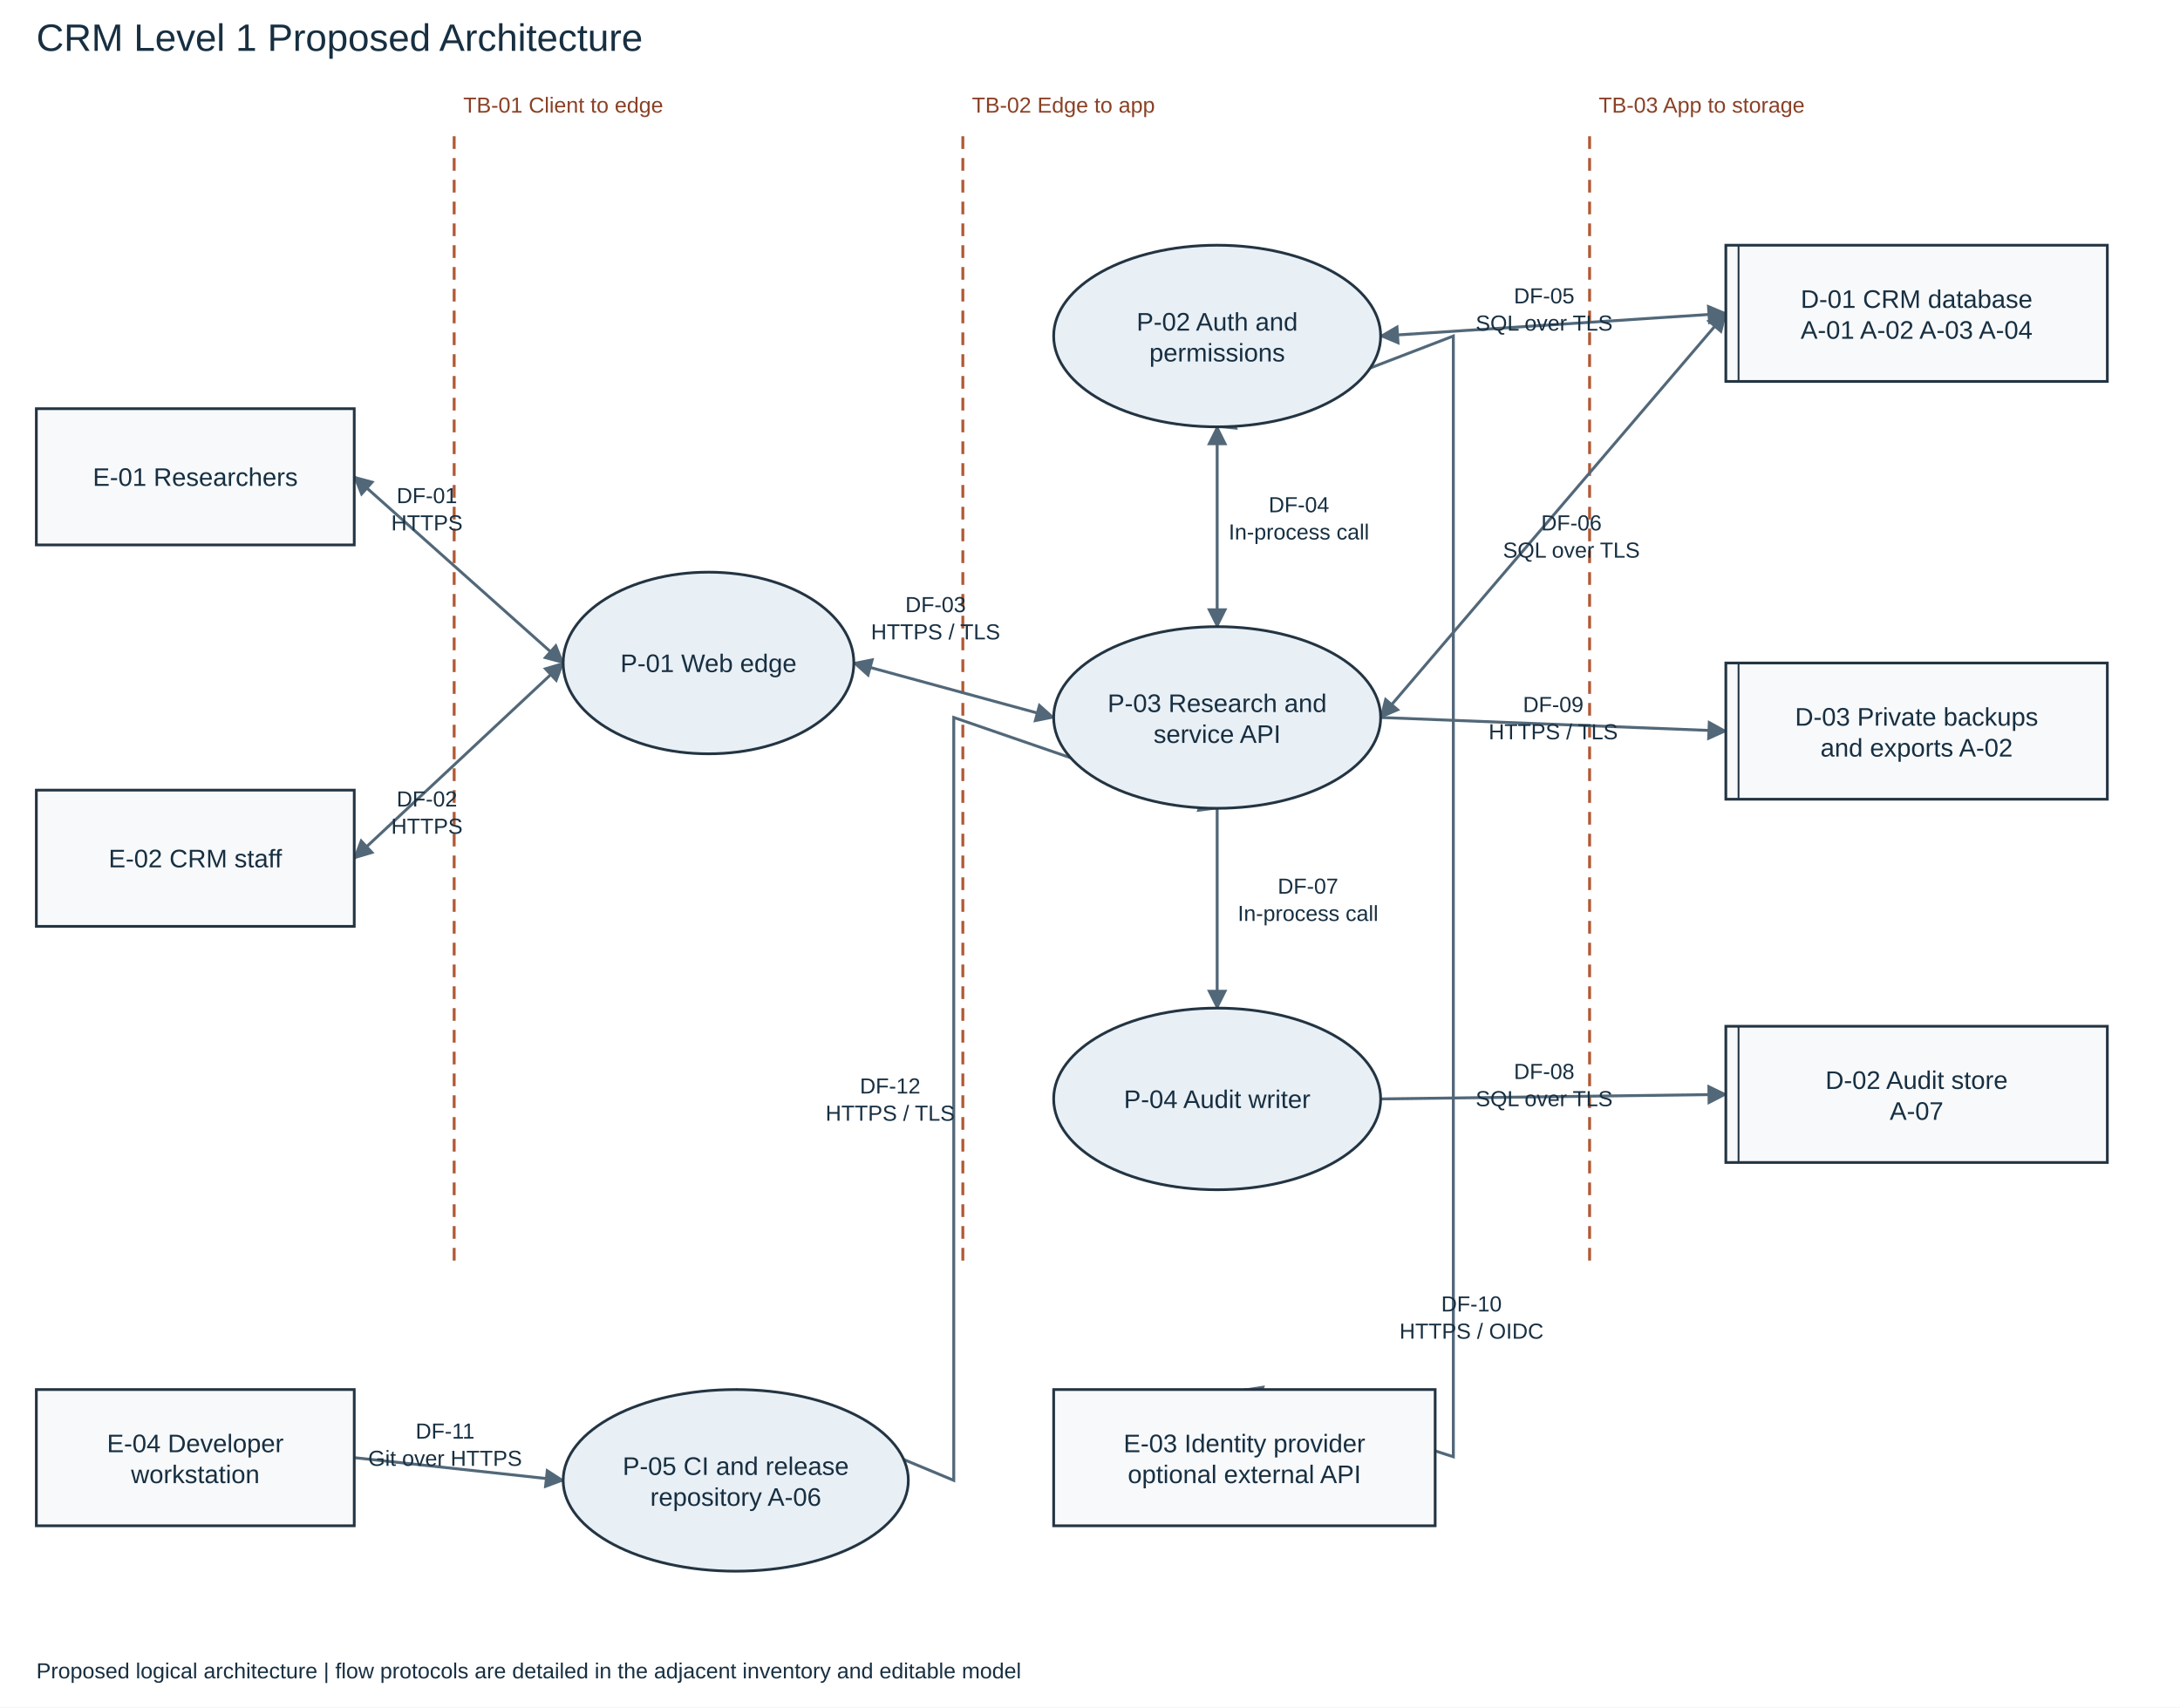
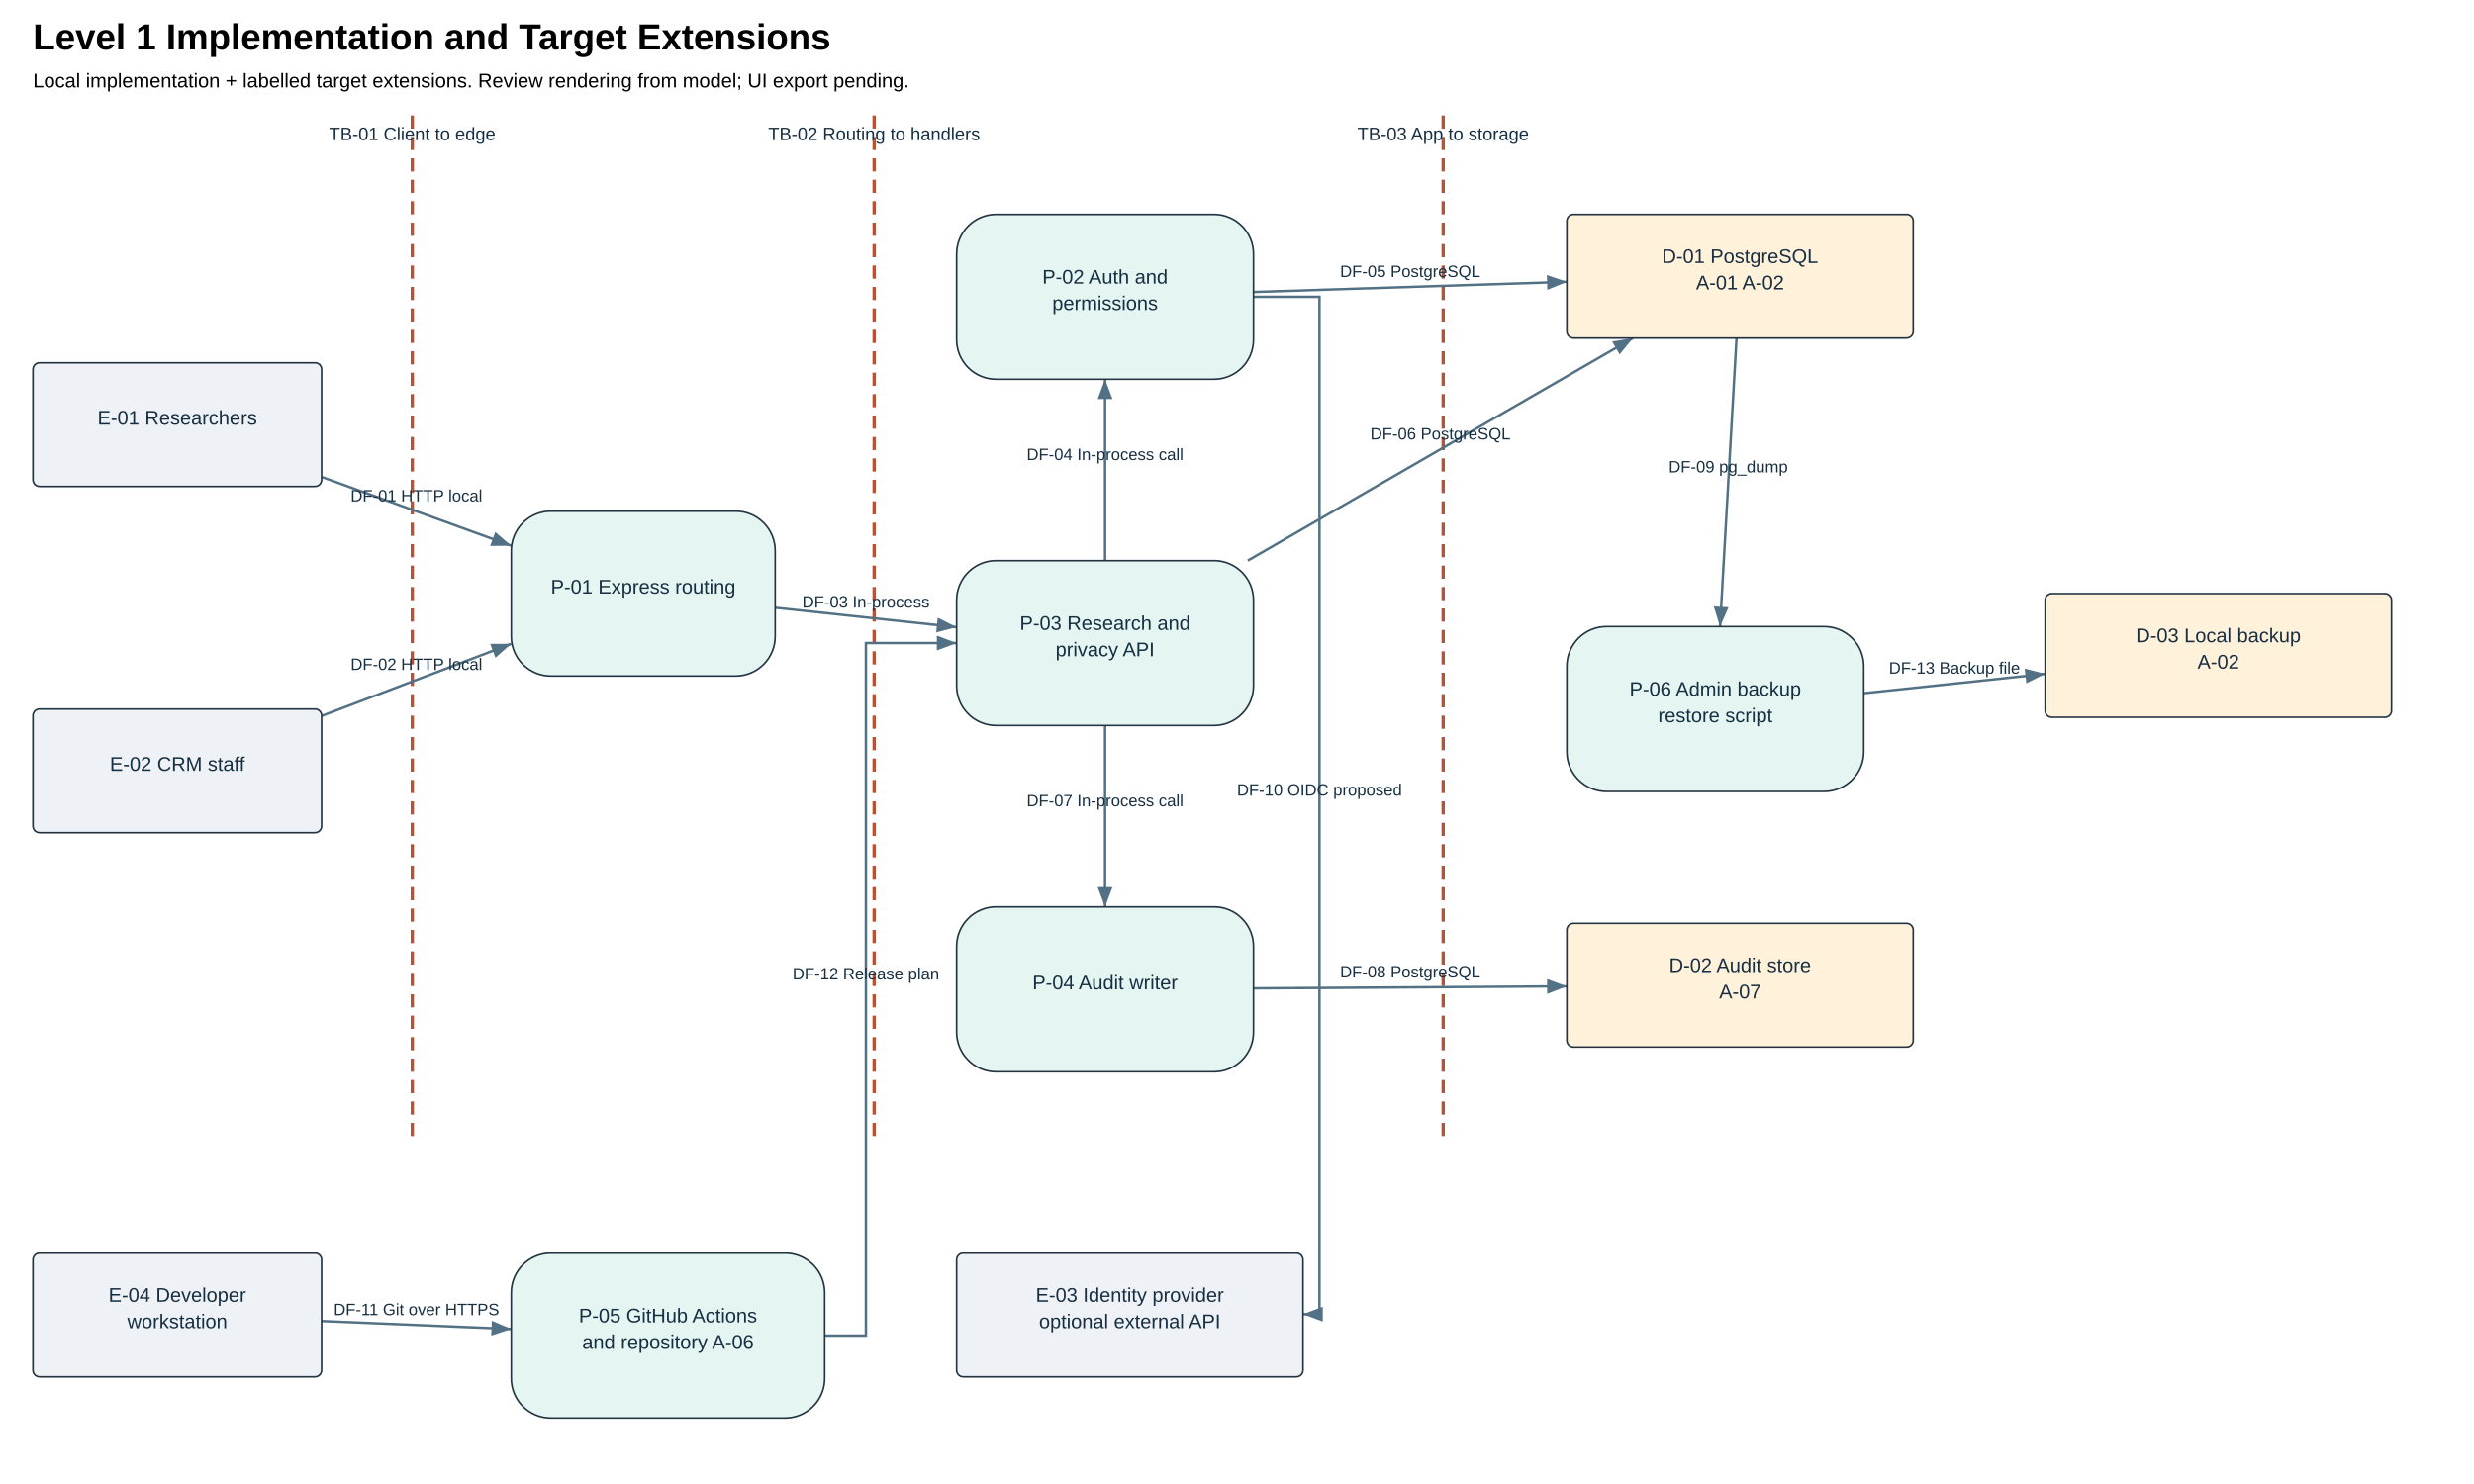
- <svg xmlns="http://www.w3.org/2000/svg" width="1200" height="940" viewBox="0 0 1200 940">
+ <svg xmlns="http://www.w3.org/2000/svg" width="1500" height="900" viewBox="0 -70 1500 900">
+   <rect x="0" y="-70" width="100%" height="100%" fill="white" />
  <defs>
-     <marker id="arrow" viewBox="0 0 10 10" refX="9" refY="5" markerWidth="7" markerHeight="7" orient="auto-start-reverse">
-       <path d="M 0 0 L 10 5 L 0 10 z" fill="#526879" />
+     <marker id="arrow" markerWidth="8" markerHeight="6" refX="8" refY="3" orient="auto">
+       <path d="M0,0 L8,3 L0,6" fill="#527184" />
    </marker>
  </defs>
-   <rect width="100%" height="100%" fill="white" />
-   <text x="20" y="28" text-anchor="start" font-family="Arial,sans-serif" font-size="21" fill="#172f41">CRM Level 1 Proposed Architecture</text>
-   <polyline points="250,75 250,695" fill="none" stroke="#b25935" stroke-width="1.6" stroke-dasharray="7 5" />
-   <text x="255" y="62" text-anchor="start" font-family="Arial,sans-serif" font-size="12" fill="#8a4025">TB-01 Client to edge</text>
-   <polyline points="530,75 530,695" fill="none" stroke="#b25935" stroke-width="1.6" stroke-dasharray="7 5" />
-   <text x="535" y="62" text-anchor="start" font-family="Arial,sans-serif" font-size="12" fill="#8a4025">TB-02 Edge to app</text>
-   <polyline points="875,75 875,695" fill="none" stroke="#b25935" stroke-width="1.6" stroke-dasharray="7 5" />
-   <text x="880" y="62" text-anchor="start" font-family="Arial,sans-serif" font-size="12" fill="#8a4025">TB-03 App to storage</text>
-   <polyline points="195.0,262.5 310.0,365.0" fill="none" stroke="#526879" stroke-width="1.6" marker-end="url(#arrow)" marker-start="url(#arrow)" />
-   <text x="235" y="277" text-anchor="middle" font-family="Arial,sans-serif" font-size="12" fill="#172f41">DF-01</text>
-   <text x="235" y="292" text-anchor="middle" font-family="Arial,sans-serif" font-size="12" fill="#172f41">HTTPS</text>
-   <polyline points="195.0,472.5 310.0,365.0" fill="none" stroke="#526879" stroke-width="1.6" marker-end="url(#arrow)" marker-start="url(#arrow)" />
-   <text x="235" y="444" text-anchor="middle" font-family="Arial,sans-serif" font-size="12" fill="#172f41">DF-02</text>
-   <text x="235" y="459" text-anchor="middle" font-family="Arial,sans-serif" font-size="12" fill="#172f41">HTTPS</text>
-   <polyline points="470.0,365.0 580.0,395.0" fill="none" stroke="#526879" stroke-width="1.6" marker-end="url(#arrow)" marker-start="url(#arrow)" />
-   <text x="515" y="337" text-anchor="middle" font-family="Arial,sans-serif" font-size="12" fill="#172f41">DF-03</text>
-   <text x="515" y="352" text-anchor="middle" font-family="Arial,sans-serif" font-size="12" fill="#172f41">HTTPS / TLS</text>
-   <polyline points="670.0,345.0 670.0,235.0" fill="none" stroke="#526879" stroke-width="1.6" marker-end="url(#arrow)" marker-start="url(#arrow)" />
-   <text x="715" y="282" text-anchor="middle" font-family="Arial,sans-serif" font-size="12" fill="#172f41">DF-04</text>
-   <text x="715" y="297" text-anchor="middle" font-family="Arial,sans-serif" font-size="12" fill="#172f41">In-process call</text>
-   <polyline points="760.0,185.0 950.0,172.5" fill="none" stroke="#526879" stroke-width="1.6" marker-end="url(#arrow)" marker-start="url(#arrow)" />
-   <text x="850" y="167" text-anchor="middle" font-family="Arial,sans-serif" font-size="12" fill="#172f41">DF-05</text>
-   <text x="850" y="182" text-anchor="middle" font-family="Arial,sans-serif" font-size="12" fill="#172f41">SQL over TLS</text>
-   <polyline points="760.0,395.0 950.0,172.5" fill="none" stroke="#526879" stroke-width="1.6" marker-end="url(#arrow)" marker-start="url(#arrow)" />
-   <text x="865" y="292" text-anchor="middle" font-family="Arial,sans-serif" font-size="12" fill="#172f41">DF-06</text>
-   <text x="865" y="307" text-anchor="middle" font-family="Arial,sans-serif" font-size="12" fill="#172f41">SQL over TLS</text>
-   <polyline points="670.0,445.0 670.0,555.0" fill="none" stroke="#526879" stroke-width="1.6" marker-end="url(#arrow)" />
-   <text x="720" y="492" text-anchor="middle" font-family="Arial,sans-serif" font-size="12" fill="#172f41">DF-07</text>
-   <text x="720" y="507" text-anchor="middle" font-family="Arial,sans-serif" font-size="12" fill="#172f41">In-process call</text>
-   <polyline points="760.0,605.0 950.0,602.5" fill="none" stroke="#526879" stroke-width="1.6" marker-end="url(#arrow)" />
-   <text x="850" y="594" text-anchor="middle" font-family="Arial,sans-serif" font-size="12" fill="#172f41">DF-08</text>
-   <text x="850" y="609" text-anchor="middle" font-family="Arial,sans-serif" font-size="12" fill="#172f41">SQL over TLS</text>
-   <polyline points="760.0,395.0 950.0,402.5" fill="none" stroke="#526879" stroke-width="1.6" marker-end="url(#arrow)" />
-   <text x="855" y="392" text-anchor="middle" font-family="Arial,sans-serif" font-size="12" fill="#172f41">DF-09</text>
-   <text x="855" y="407" text-anchor="middle" font-family="Arial,sans-serif" font-size="12" fill="#172f41">HTTPS / TLS</text>
-   <polyline points="670.0,235.0 800,185 800,802 685.0,765.0" fill="none" stroke="#526879" stroke-width="1.6" marker-end="url(#arrow)" marker-start="url(#arrow)" />
-   <text x="810" y="722" text-anchor="middle" font-family="Arial,sans-serif" font-size="12" fill="#172f41">DF-10</text>
-   <text x="810" y="737" text-anchor="middle" font-family="Arial,sans-serif" font-size="12" fill="#172f41">HTTPS / OIDC</text>
-   <polyline points="195.0,802.5 310.0,815.0" fill="none" stroke="#526879" stroke-width="1.6" marker-end="url(#arrow)" />
-   <text x="245" y="792" text-anchor="middle" font-family="Arial,sans-serif" font-size="12" fill="#172f41">DF-11</text>
-   <text x="245" y="807" text-anchor="middle" font-family="Arial,sans-serif" font-size="12" fill="#172f41">Git over HTTPS</text>
-   <polyline points="405.0,765.0 525,815 525,395 670.0,445.0" fill="none" stroke="#526879" stroke-width="1.6" marker-end="url(#arrow)" />
-   <text x="490" y="602" text-anchor="middle" font-family="Arial,sans-serif" font-size="12" fill="#172f41">DF-12</text>
-   <text x="490" y="617" text-anchor="middle" font-family="Arial,sans-serif" font-size="12" fill="#172f41">HTTPS / TLS</text>
-   <rect x="20" y="225" width="175" height="75" fill="#f7f9fb" stroke="#233442" stroke-width="1.5" />
-   <text x="107.5" y="267.5" text-anchor="middle" font-family="Arial,sans-serif" font-size="14" fill="#172f41">E-01 Researchers</text>
-   <rect x="20" y="435" width="175" height="75" fill="#f7f9fb" stroke="#233442" stroke-width="1.5" />
-   <text x="107.5" y="477.5" text-anchor="middle" font-family="Arial,sans-serif" font-size="14" fill="#172f41">E-02 CRM staff</text>
-   <ellipse cx="390.0" cy="365.0" rx="80.0" ry="50.0" fill="#e8eff5" stroke="#233442" stroke-width="1.5" />
-   <text x="390.0" y="370.0" text-anchor="middle" font-family="Arial,sans-serif" font-size="14" fill="#172f41">P-01 Web edge</text>
-   <ellipse cx="670.0" cy="185.0" rx="90.0" ry="50.0" fill="#e8eff5" stroke="#233442" stroke-width="1.5" />
-   <text x="670.0" y="182.0" text-anchor="middle" font-family="Arial,sans-serif" font-size="14" fill="#172f41">P-02 Auth and</text>
-   <text x="670.0" y="199.0" text-anchor="middle" font-family="Arial,sans-serif" font-size="14" fill="#172f41">permissions</text>
-   <ellipse cx="670.0" cy="395.0" rx="90.0" ry="50.0" fill="#e8eff5" stroke="#233442" stroke-width="1.5" />
-   <text x="670.0" y="392.0" text-anchor="middle" font-family="Arial,sans-serif" font-size="14" fill="#172f41">P-03 Research and</text>
-   <text x="670.0" y="409.0" text-anchor="middle" font-family="Arial,sans-serif" font-size="14" fill="#172f41">service API</text>
-   <ellipse cx="670.0" cy="605.0" rx="90.0" ry="50.0" fill="#e8eff5" stroke="#233442" stroke-width="1.5" />
-   <text x="670.0" y="610.0" text-anchor="middle" font-family="Arial,sans-serif" font-size="14" fill="#172f41">P-04 Audit writer</text>
-   <rect x="950" y="135" width="210" height="75" fill="#f7f9fb" stroke="#233442" stroke-width="1.5" />
-   <line x1="957" y1="135" x2="957" y2="210" stroke="#233442" />
-   <text x="1055.0" y="169.5" text-anchor="middle" font-family="Arial,sans-serif" font-size="14" fill="#172f41">D-01 CRM database</text>
-   <text x="1055.0" y="186.5" text-anchor="middle" font-family="Arial,sans-serif" font-size="14" fill="#172f41">A-01 A-02 A-03 A-04</text>
-   <rect x="950" y="565" width="210" height="75" fill="#f7f9fb" stroke="#233442" stroke-width="1.5" />
-   <line x1="957" y1="565" x2="957" y2="640" stroke="#233442" />
-   <text x="1055.0" y="599.5" text-anchor="middle" font-family="Arial,sans-serif" font-size="14" fill="#172f41">D-02 Audit store</text>
-   <text x="1055.0" y="616.5" text-anchor="middle" font-family="Arial,sans-serif" font-size="14" fill="#172f41">A-07</text>
-   <rect x="950" y="365" width="210" height="75" fill="#f7f9fb" stroke="#233442" stroke-width="1.5" />
-   <line x1="957" y1="365" x2="957" y2="440" stroke="#233442" />
-   <text x="1055.0" y="399.5" text-anchor="middle" font-family="Arial,sans-serif" font-size="14" fill="#172f41">D-03 Private backups</text>
-   <text x="1055.0" y="416.5" text-anchor="middle" font-family="Arial,sans-serif" font-size="14" fill="#172f41">and exports A-02</text>
-   <rect x="580" y="765" width="210" height="75" fill="#f7f9fb" stroke="#233442" stroke-width="1.5" />
-   <text x="685.0" y="799.5" text-anchor="middle" font-family="Arial,sans-serif" font-size="14" fill="#172f41">E-03 Identity provider</text>
-   <text x="685.0" y="816.5" text-anchor="middle" font-family="Arial,sans-serif" font-size="14" fill="#172f41">optional external API</text>
-   <rect x="20" y="765" width="175" height="75" fill="#f7f9fb" stroke="#233442" stroke-width="1.5" />
-   <text x="107.5" y="799.5" text-anchor="middle" font-family="Arial,sans-serif" font-size="14" fill="#172f41">E-04 Developer</text>
-   <text x="107.5" y="816.5" text-anchor="middle" font-family="Arial,sans-serif" font-size="14" fill="#172f41">workstation</text>
-   <ellipse cx="405.0" cy="815.0" rx="95.0" ry="50.0" fill="#e8eff5" stroke="#233442" stroke-width="1.5" />
-   <text x="405.0" y="812.0" text-anchor="middle" font-family="Arial,sans-serif" font-size="14" fill="#172f41">P-05 CI and release</text>
-   <text x="405.0" y="829.0" text-anchor="middle" font-family="Arial,sans-serif" font-size="14" fill="#172f41">repository A-06</text>
-   <text x="20" y="924" text-anchor="start" font-family="Arial,sans-serif" font-size="12" fill="#172f41">Proposed logical architecture | flow protocols are detailed in the adjacent inventory and editable model</text>
+   <text x="20" y="-40" font-family="Arial" font-size="22" font-weight="bold">Level 1 Implementation and Target Extensions</text>
+   <text x="20" y="-17" font-family="Arial" font-size="12">Local implementation + labelled target extensions. Review rendering from model; UI export pending.</text>
+   <line x1="250" y1="0" x2="250" y2="620" stroke="#b65236" stroke-width="2" stroke-dasharray="8 5" />
+   <text x="250.0" y="15" text-anchor="middle" font-family="Arial" font-size="11" fill="#172f42">TB-01 Client to edge</text>
+   <line x1="530" y1="0" x2="530" y2="620" stroke="#b65236" stroke-width="2" stroke-dasharray="8 5" />
+   <text x="530.0" y="15" text-anchor="middle" font-family="Arial" font-size="11" fill="#172f42">TB-02 Routing to handlers</text>
+   <line x1="875" y1="0" x2="875" y2="620" stroke="#b65236" stroke-width="2" stroke-dasharray="8 5" />
+   <text x="875.0" y="15" text-anchor="middle" font-family="Arial" font-size="11" fill="#172f42">TB-03 App to storage</text>
+   <polyline points="195.0,219.248 310.0,260.973" fill="none" stroke="#527184" stroke-width="1.5" marker-end="url(#arrow)" />
+   <text x="252.5" y="234.111" text-anchor="middle" font-family="Arial" font-size="10" fill="#172f42">DF-01 HTTP local</text>
+   <polyline points="195.0,364.204 310.0,320.442" fill="none" stroke="#527184" stroke-width="1.5" marker-end="url(#arrow)" />
+   <text x="252.5" y="336.323" text-anchor="middle" font-family="Arial" font-size="10" fill="#172f42">DF-02 HTTP local</text>
+   <polyline points="470.0,298.571 580.0,310.357" fill="none" stroke="#527184" stroke-width="1.5" marker-end="url(#arrow)" />
+   <text x="525.0" y="298.464" text-anchor="middle" font-family="Arial" font-size="10" fill="#172f42">DF-03 In-process</text>
+   <polyline points="670.0,270.0 670.0,160.0" fill="none" stroke="#527184" stroke-width="1.5" marker-end="url(#arrow)" />
+   <text x="670.0" y="209.0" text-anchor="middle" font-family="Arial" font-size="10" fill="#172f42">DF-04 In-process call</text>
+   <polyline points="760.0,107.078 950.0,100.909" fill="none" stroke="#527184" stroke-width="1.5" marker-end="url(#arrow)" />
+   <text x="855.0" y="97.994" text-anchor="middle" font-family="Arial" font-size="10" fill="#172f42">DF-05 PostgreSQL</text>
+   <polyline points="756.517,270.0 990.112,135.0" fill="none" stroke="#527184" stroke-width="1.5" marker-end="url(#arrow)" />
+   <text x="873.315" y="196.5" text-anchor="middle" font-family="Arial" font-size="10" fill="#172f42">DF-06 PostgreSQL</text>
+   <polyline points="670.0,370.0 670.0,480.0" fill="none" stroke="#527184" stroke-width="1.5" marker-end="url(#arrow)" />
+   <text x="670.0" y="419.0" text-anchor="middle" font-family="Arial" font-size="10" fill="#172f42">DF-07 In-process call</text>
+   <polyline points="760.0,529.416 950.0,528.182" fill="none" stroke="#527184" stroke-width="1.5" marker-end="url(#arrow)" />
+   <text x="855.0" y="522.799" text-anchor="middle" font-family="Arial" font-size="10" fill="#172f42">DF-08 PostgreSQL</text>
+   <polyline points="1052.857,135.0 1042.857,310.0" fill="none" stroke="#527184" stroke-width="1.5" marker-end="url(#arrow)" />
+   <text x="1047.857" y="216.5" text-anchor="middle" font-family="Arial" font-size="10" fill="#172f42">DF-09 pg_dump</text>
+   <polyline points="760.0,110.0 800,110 800,727 790.0,727.043" fill="none" stroke="#527184" stroke-width="1.5" marker-end="url(#arrow)" />
+   <text x="800.0" y="412.5" text-anchor="middle" font-family="Arial" font-size="10" fill="#172f42">DF-10 OIDC proposed</text>
+   <polyline points="195.0,731.176 310.0,736.008" fill="none" stroke="#527184" stroke-width="1.5" marker-end="url(#arrow)" />
+   <text x="252.5" y="727.592" text-anchor="middle" font-family="Arial" font-size="10" fill="#172f42">DF-11 Git over HTTPS</text>
+   <polyline points="500.0,740.0 525,740 525,320 580.0,320.0" fill="none" stroke="#527184" stroke-width="1.5" marker-end="url(#arrow)" />
+   <text x="525.0" y="524.0" text-anchor="middle" font-family="Arial" font-size="10" fill="#172f42">DF-12 Release plan</text>
+   <polyline points="1130.0,350.41 1240.0,338.689" fill="none" stroke="#527184" stroke-width="1.5" marker-end="url(#arrow)" />
+   <text x="1185.0" y="338.549" text-anchor="middle" font-family="Arial" font-size="10" fill="#172f42">DF-13 Backup file</text>
+   <rect x="20" y="150" width="175" height="75" rx="4" fill="#eef2f6" stroke="#233442" />
+   <text x="107.5" y="187.5" text-anchor="middle" font-family="Arial" font-size="12" fill="#172f42">E-01 Researchers</text>
+   <rect x="20" y="360" width="175" height="75" rx="4" fill="#eef2f6" stroke="#233442" />
+   <text x="107.5" y="397.5" text-anchor="middle" font-family="Arial" font-size="12" fill="#172f42">E-02 CRM staff</text>
+   <rect x="310" y="240" width="160" height="100" rx="24" fill="#e4f5f2" stroke="#233442" />
+   <text x="390.0" y="290.0" text-anchor="middle" font-family="Arial" font-size="12" fill="#172f42">P-01 Express routing</text>
+   <rect x="580" y="60" width="180" height="100" rx="24" fill="#e4f5f2" stroke="#233442" />
+   <text x="670.0" y="102.0" text-anchor="middle" font-family="Arial" font-size="12" fill="#172f42">P-02 Auth and</text>
+   <text x="670.0" y="118.0" text-anchor="middle" font-family="Arial" font-size="12" fill="#172f42">permissions</text>
+   <rect x="580" y="270" width="180" height="100" rx="24" fill="#e4f5f2" stroke="#233442" />
+   <text x="670.0" y="312.0" text-anchor="middle" font-family="Arial" font-size="12" fill="#172f42">P-03 Research and</text>
+   <text x="670.0" y="328.0" text-anchor="middle" font-family="Arial" font-size="12" fill="#172f42">privacy API</text>
+   <rect x="580" y="480" width="180" height="100" rx="24" fill="#e4f5f2" stroke="#233442" />
+   <text x="670.0" y="530.0" text-anchor="middle" font-family="Arial" font-size="12" fill="#172f42">P-04 Audit writer</text>
+   <rect x="950" y="60" width="210" height="75" rx="4" fill="#fff1da" stroke="#233442" />
+   <text x="1055.0" y="89.5" text-anchor="middle" font-family="Arial" font-size="12" fill="#172f42">D-01 PostgreSQL</text>
+   <text x="1055.0" y="105.5" text-anchor="middle" font-family="Arial" font-size="12" fill="#172f42">A-01 A-02</text>
+   <rect x="950" y="490" width="210" height="75" rx="4" fill="#fff1da" stroke="#233442" />
+   <text x="1055.0" y="519.5" text-anchor="middle" font-family="Arial" font-size="12" fill="#172f42">D-02 Audit store</text>
+   <text x="1055.0" y="535.5" text-anchor="middle" font-family="Arial" font-size="12" fill="#172f42">A-07</text>
+   <rect x="1240" y="290" width="210" height="75" rx="4" fill="#fff1da" stroke="#233442" />
+   <text x="1345.0" y="319.5" text-anchor="middle" font-family="Arial" font-size="12" fill="#172f42">D-03 Local backup</text>
+   <text x="1345.0" y="335.5" text-anchor="middle" font-family="Arial" font-size="12" fill="#172f42">A-02</text>
+   <rect x="580" y="690" width="210" height="75" rx="4" fill="#eef2f6" stroke="#233442" />
+   <text x="685.0" y="719.5" text-anchor="middle" font-family="Arial" font-size="12" fill="#172f42">E-03 Identity provider</text>
+   <text x="685.0" y="735.5" text-anchor="middle" font-family="Arial" font-size="12" fill="#172f42">optional external API</text>
+   <rect x="20" y="690" width="175" height="75" rx="4" fill="#eef2f6" stroke="#233442" />
+   <text x="107.5" y="719.5" text-anchor="middle" font-family="Arial" font-size="12" fill="#172f42">E-04 Developer</text>
+   <text x="107.5" y="735.5" text-anchor="middle" font-family="Arial" font-size="12" fill="#172f42">workstation</text>
+   <rect x="310" y="690" width="190" height="100" rx="24" fill="#e4f5f2" stroke="#233442" />
+   <text x="405.0" y="732.0" text-anchor="middle" font-family="Arial" font-size="12" fill="#172f42">P-05 GitHub Actions</text>
+   <text x="405.0" y="748.0" text-anchor="middle" font-family="Arial" font-size="12" fill="#172f42">and repository A-06</text>
+   <rect x="950" y="310" width="180" height="100" rx="24" fill="#e4f5f2" stroke="#233442" />
+   <text x="1040.0" y="352.0" text-anchor="middle" font-family="Arial" font-size="12" fill="#172f42">P-06 Admin backup</text>
+   <text x="1040.0" y="368.0" text-anchor="middle" font-family="Arial" font-size="12" fill="#172f42">restore script</text>
</svg>
